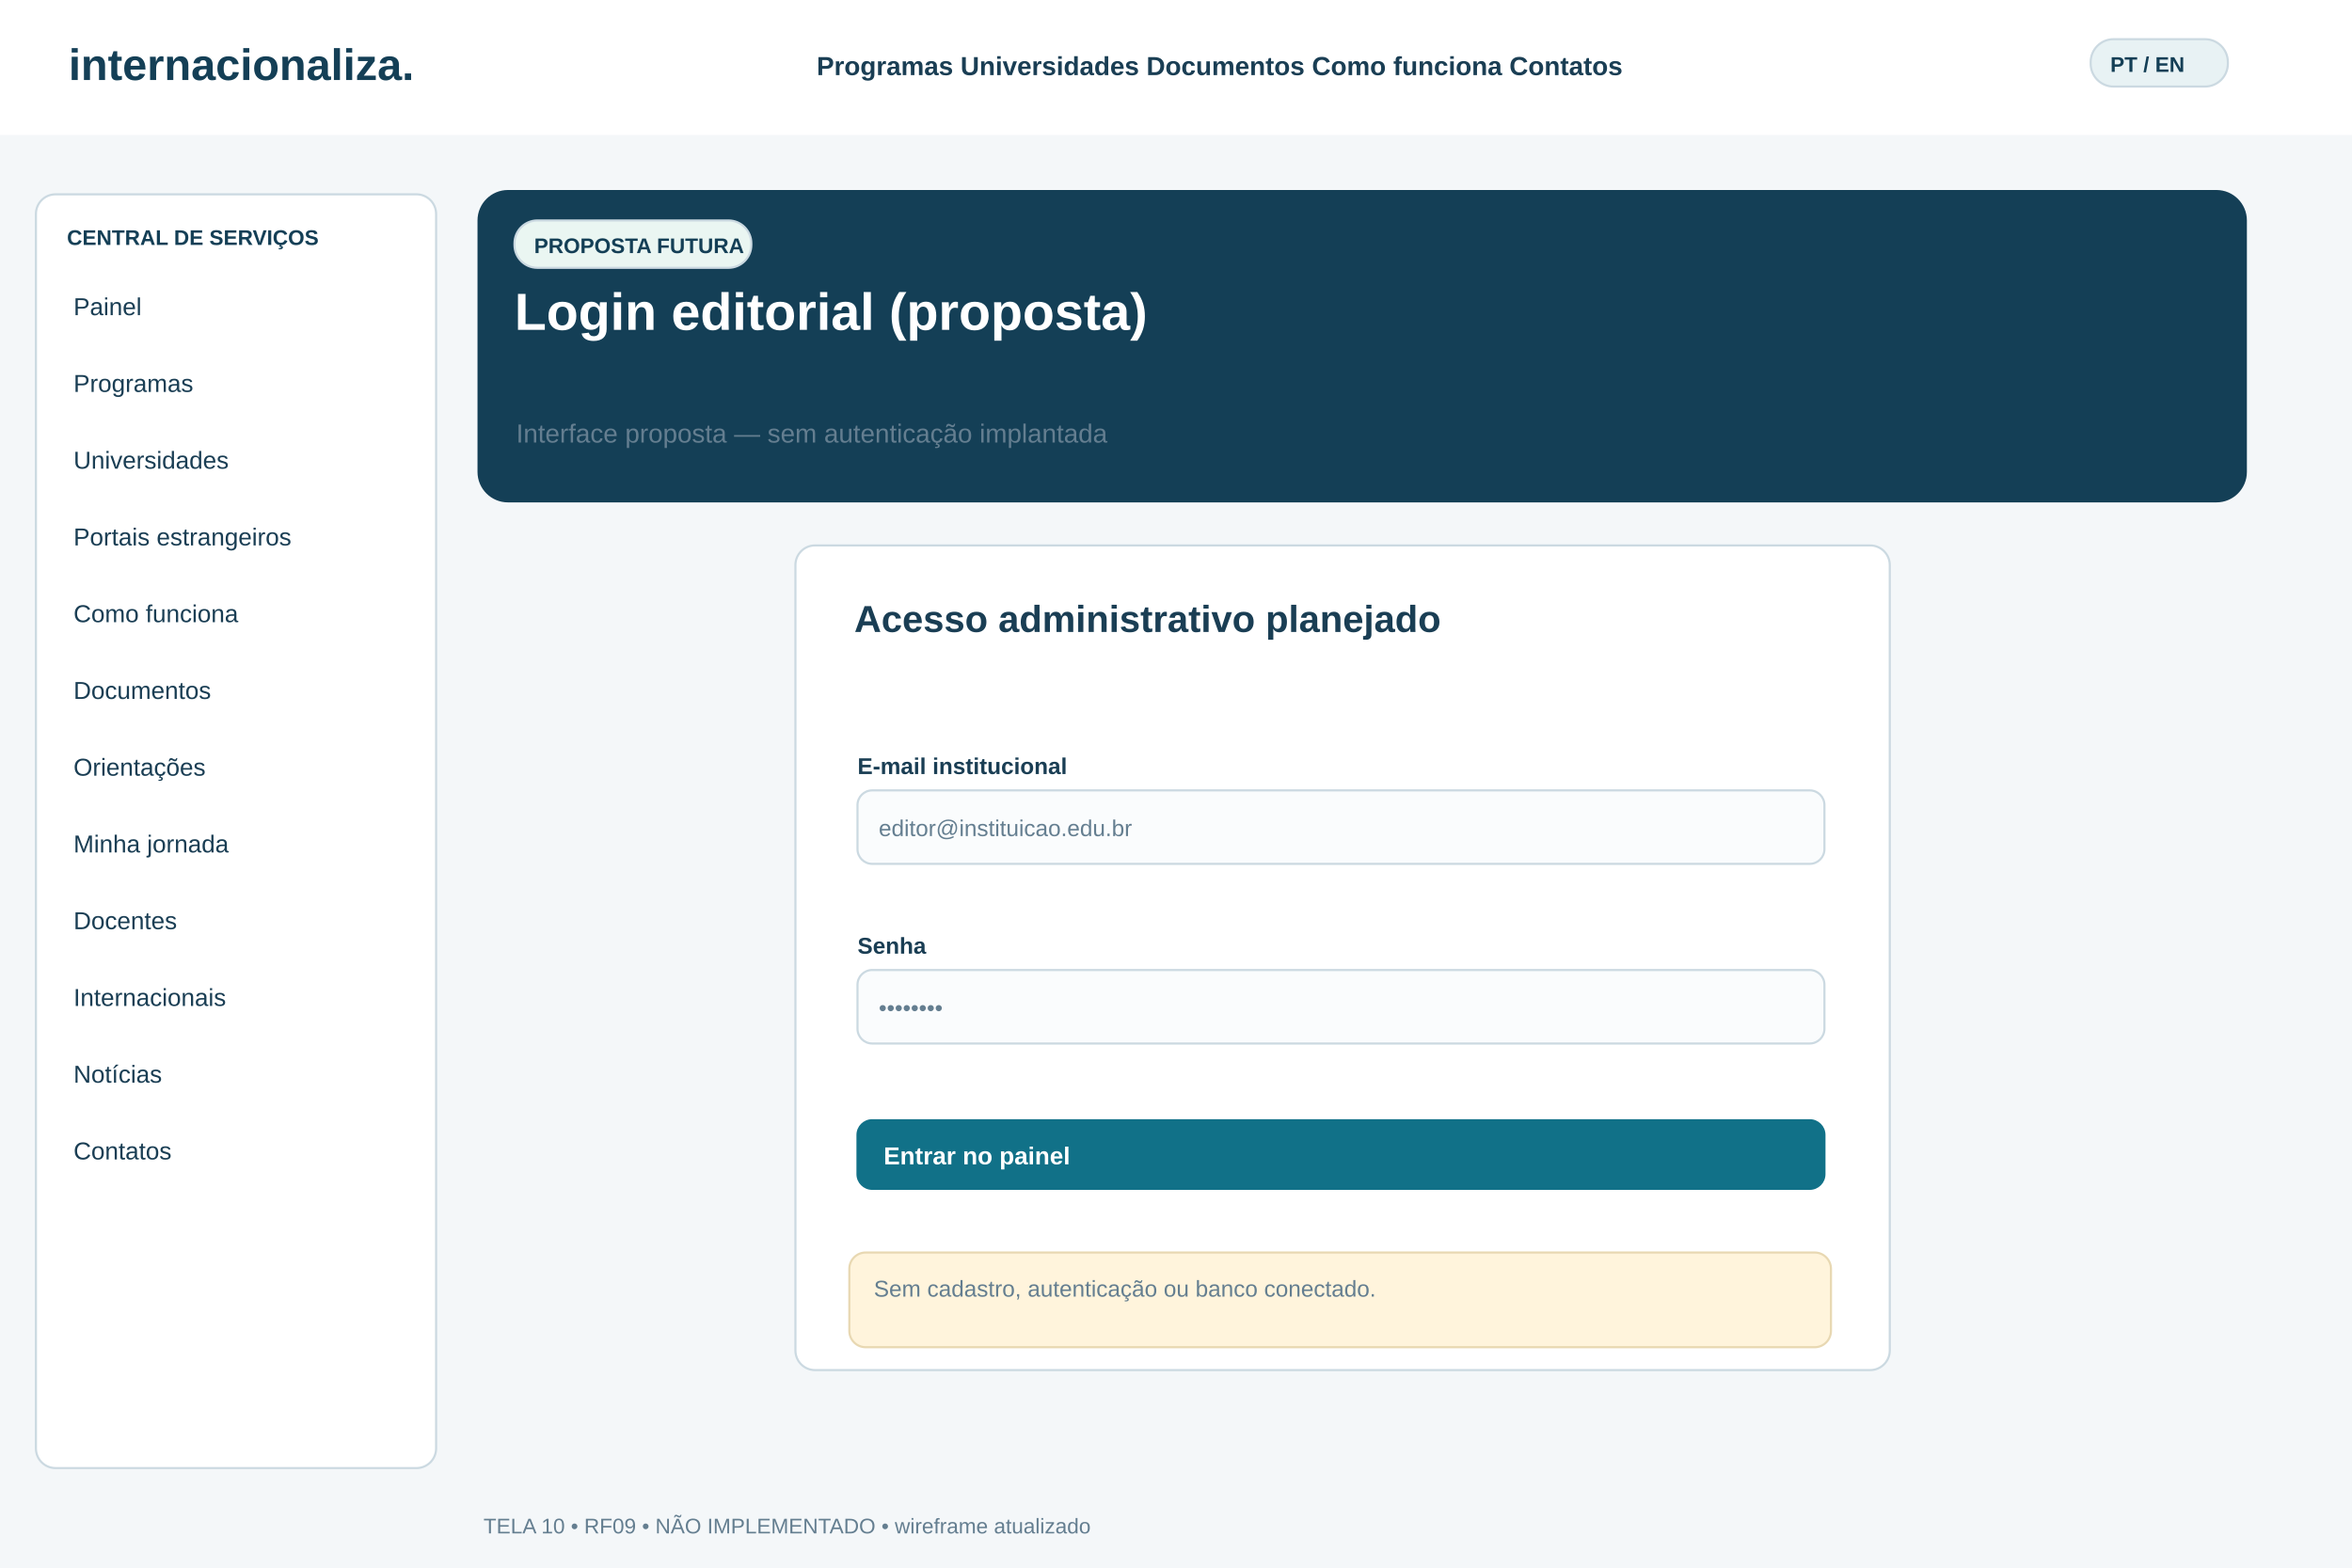
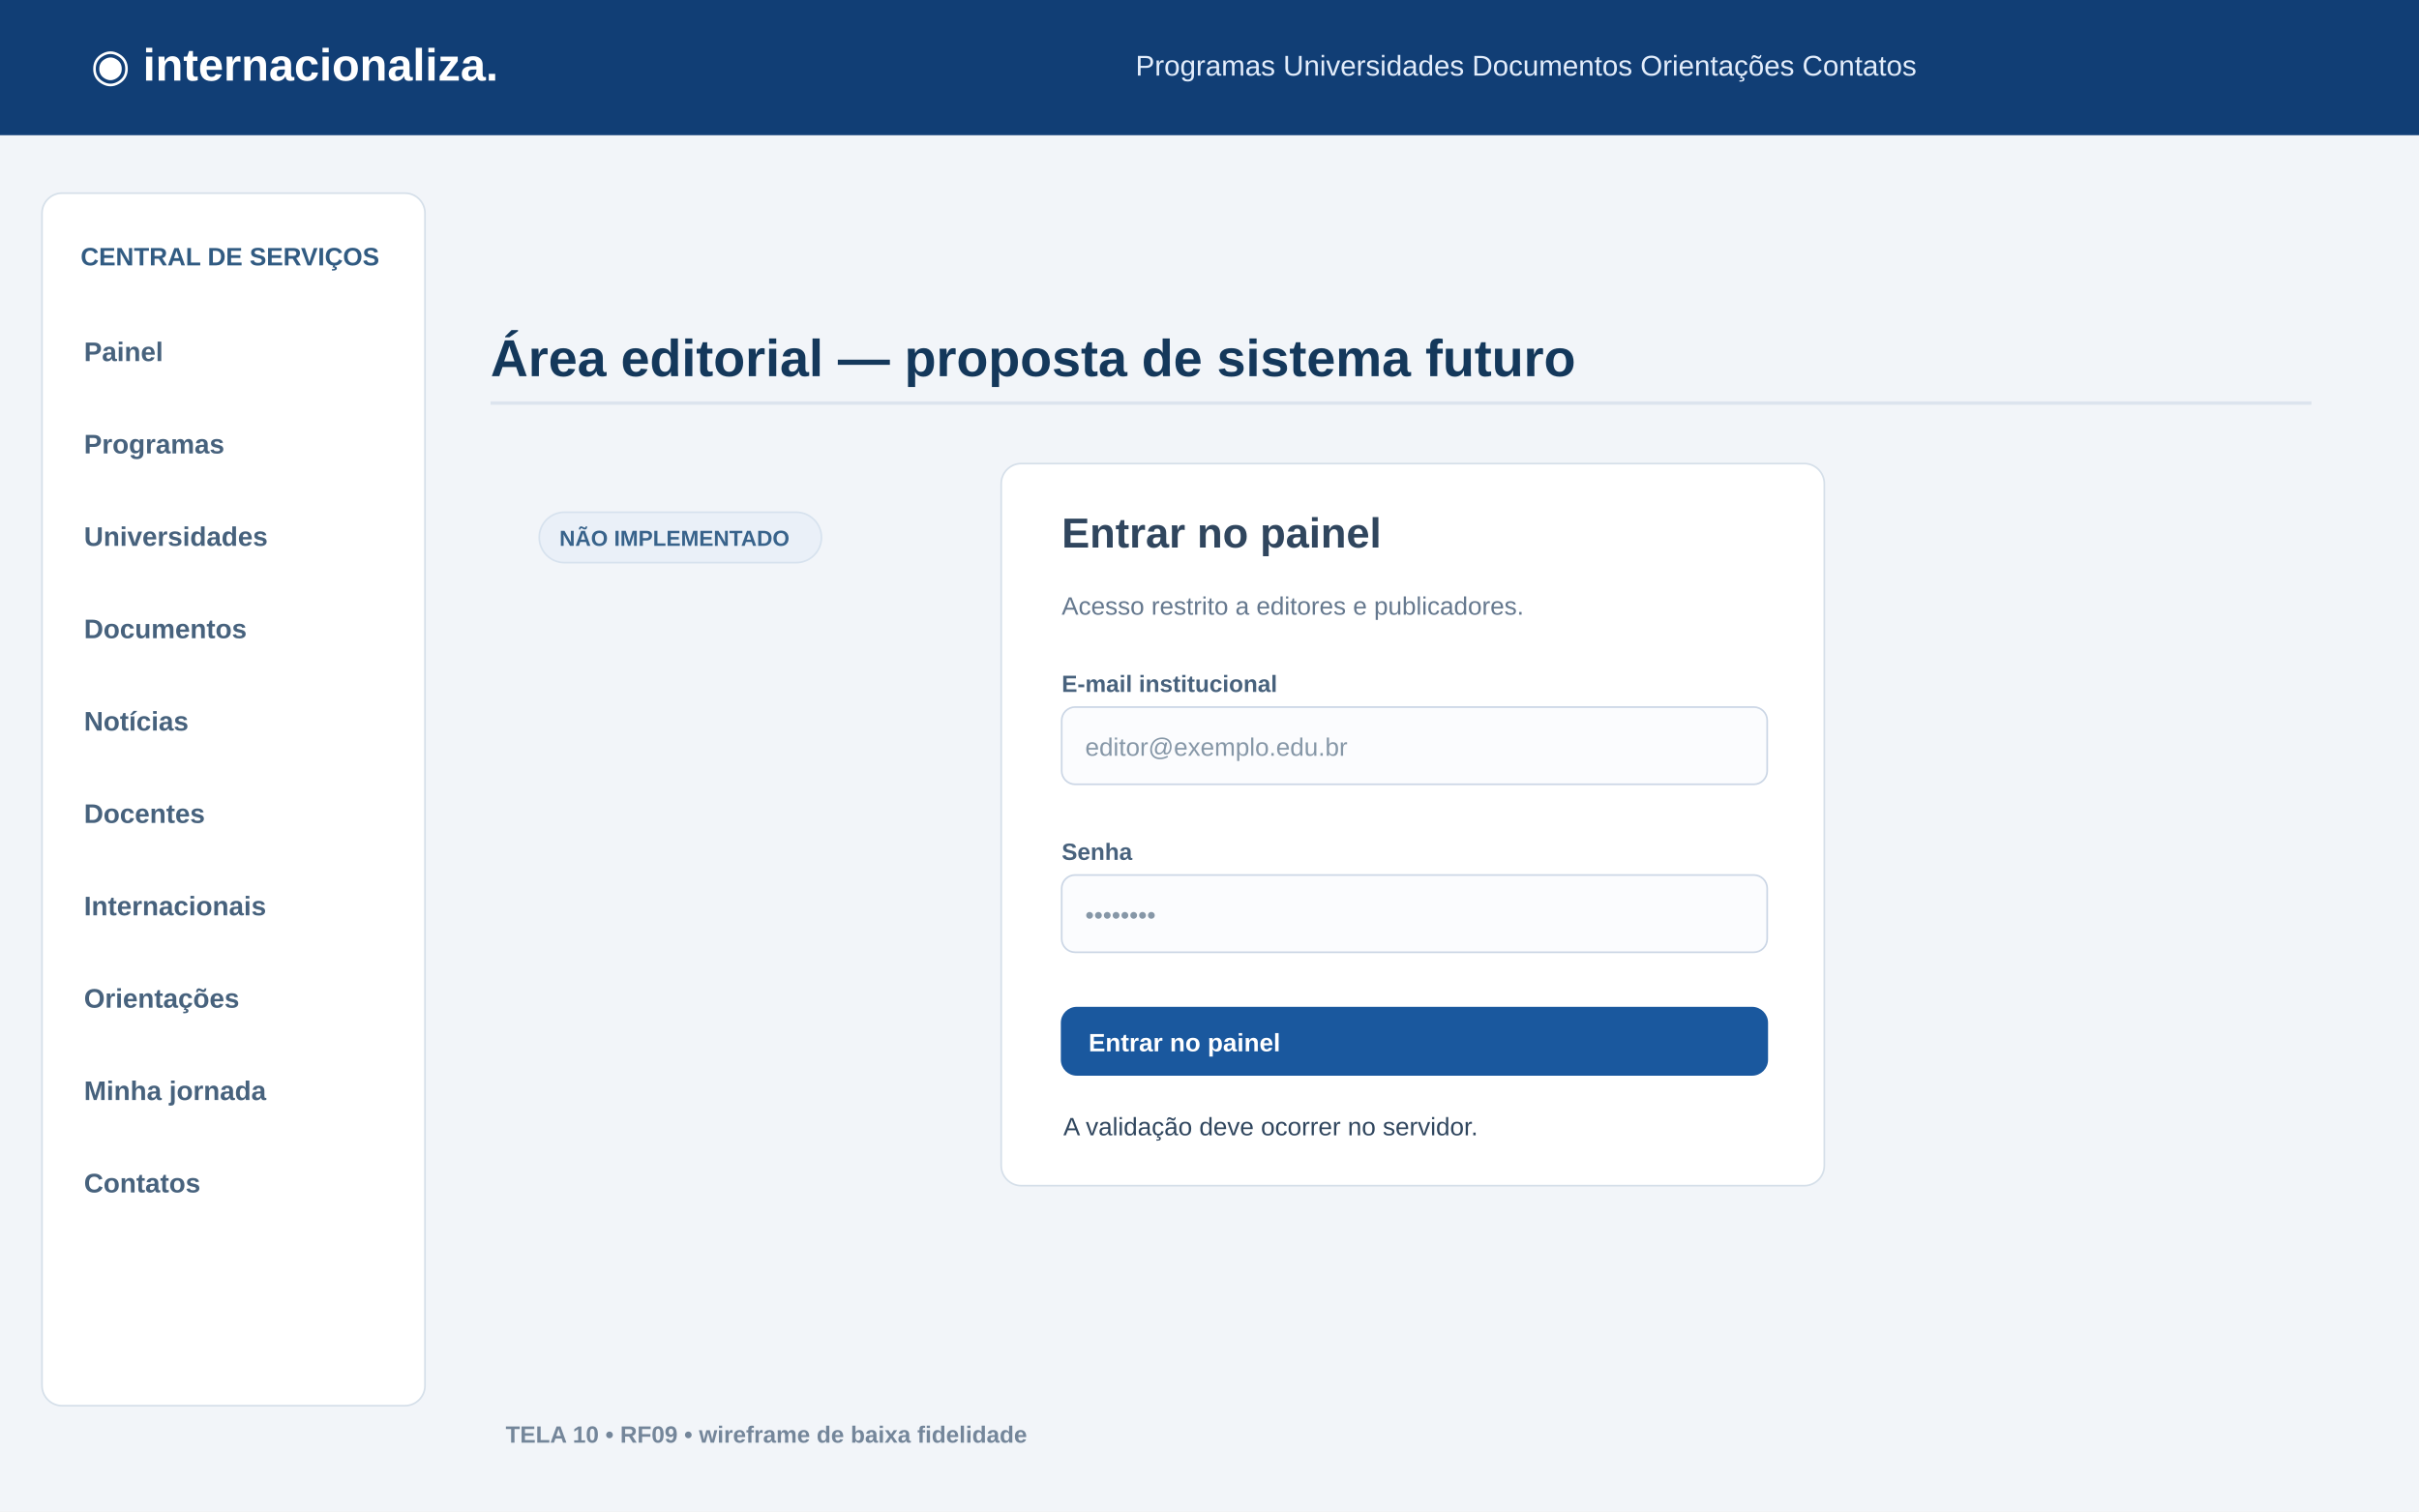
- <svg xmlns="http://www.w3.org/2000/svg" viewBox="0 0 1440 960" role="img" aria-labelledby="title desc">
-   <rect x="0" y="0" width="1440" height="960" rx="0" fill="#F4F7F9" stroke="#F4F7F9" stroke-width="1.3" />
-   <rect x="0" y="0" width="1440" height="82" rx="0" fill="#FFFFFF" stroke="#FFFFFF" stroke-width="1.3" />
-   <text x="42" y="49" fill="#143F56" font-size="27" font-weight="700" font-family="Arial, Helvetica, sans-serif">internacionaliza.</text>
-   <text x="500" y="46" fill="#1A3E54" font-size="16" font-weight="700" font-family="Arial, Helvetica, sans-serif">Programas    Universidades    Documentos    Como funciona    Contatos</text>
-   <rect x="1280" y="24" width="84" height="29" rx="14" fill="#E8F2F4" stroke="#CBD9E1" stroke-width="1.3" />
-   <text x="1292" y="44" fill="#143F56" font-size="13" font-weight="700" font-family="Arial, Helvetica, sans-serif">PT / EN</text>
-   <rect x="22" y="119" width="245" height="780" rx="12" fill="#FFFFFF" stroke="#CBD9E1" stroke-width="1.3" />
-   <text x="41" y="150" fill="#143F56" font-size="13" font-weight="700" font-family="Arial, Helvetica, sans-serif">CENTRAL DE SERVIÇOS</text>
-   <text x="45" y="193" fill="#1A3E54" font-size="15" font-weight="400" font-family="Arial, Helvetica, sans-serif">Painel</text>
-   <text x="45" y="240" fill="#1A3E54" font-size="15" font-weight="400" font-family="Arial, Helvetica, sans-serif">Programas</text>
-   <text x="45" y="287" fill="#1A3E54" font-size="15" font-weight="400" font-family="Arial, Helvetica, sans-serif">Universidades</text>
-   <text x="45" y="334" fill="#1A3E54" font-size="15" font-weight="400" font-family="Arial, Helvetica, sans-serif">Portais estrangeiros</text>
-   <text x="45" y="381" fill="#1A3E54" font-size="15" font-weight="400" font-family="Arial, Helvetica, sans-serif">Como funciona</text>
-   <text x="45" y="428" fill="#1A3E54" font-size="15" font-weight="400" font-family="Arial, Helvetica, sans-serif">Documentos</text>
-   <text x="45" y="475" fill="#1A3E54" font-size="15" font-weight="400" font-family="Arial, Helvetica, sans-serif">Orientações</text>
-   <text x="45" y="522" fill="#1A3E54" font-size="15" font-weight="400" font-family="Arial, Helvetica, sans-serif">Minha jornada</text>
-   <text x="45" y="569" fill="#1A3E54" font-size="15" font-weight="400" font-family="Arial, Helvetica, sans-serif">Docentes</text>
-   <text x="45" y="616" fill="#1A3E54" font-size="15" font-weight="400" font-family="Arial, Helvetica, sans-serif">Internacionais</text>
-   <text x="45" y="663" fill="#1A3E54" font-size="15" font-weight="400" font-family="Arial, Helvetica, sans-serif">Notícias</text>
-   <text x="45" y="710" fill="#1A3E54" font-size="15" font-weight="400" font-family="Arial, Helvetica, sans-serif">Contatos</text>
-   <rect x="293" y="117" width="1082" height="190" rx="18" fill="#143F56" stroke="#143F56" stroke-width="1.3" />
-   <rect x="315" y="135" width="145" height="29" rx="14" fill="#EAF6F2" stroke="#CBD9E1" stroke-width="1.3" />
-   <text x="327" y="155" fill="#143F56" font-size="13" font-weight="700" font-family="Arial, Helvetica, sans-serif">PROPOSTA FUTURA</text>
-   <text x="315" y="202" fill="#FFFFFF" font-size="32" font-weight="700" font-family="Arial, Helvetica, sans-serif">Login editorial (proposta)</text>
-   <text x="316" y="271" fill="#647E90" font-size="16" font-weight="400" font-family="Arial, Helvetica, sans-serif">Interface proposta — sem autenticação implantada</text>
-   <rect x="487" y="334" width="670" height="505" rx="12" fill="#FFFFFF" stroke="#CBD9E1" stroke-width="1.3" />
-   <text x="523" y="387" fill="#1A3E54" font-size="23" font-weight="700" font-family="Arial, Helvetica, sans-serif">Acesso administrativo planejado</text>
-   <text x="525" y="474" fill="#1A3E54" font-size="14" font-weight="700" font-family="Arial, Helvetica, sans-serif">E-mail institucional</text>
-   <rect x="525" y="484" width="592" height="45" rx="9" fill="#FAFCFD" stroke="#CBD9E1" stroke-width="1.3" />
-   <text x="538" y="512" fill="#647E90" font-size="14" font-weight="400" font-family="Arial, Helvetica, sans-serif">editor@instituicao.edu.br</text>
-   <text x="525" y="584" fill="#1A3E54" font-size="14" font-weight="700" font-family="Arial, Helvetica, sans-serif">Senha</text>
-   <rect x="525" y="594" width="592" height="45" rx="9" fill="#FAFCFD" stroke="#CBD9E1" stroke-width="1.3" />
-   <text x="538" y="622" fill="#647E90" font-size="14" font-weight="400" font-family="Arial, Helvetica, sans-serif">••••••••</text>
-   <rect x="525" y="686" width="592" height="42" rx="9" fill="#117188" stroke="#117188" stroke-width="1.3" />
-   <text x="541" y="713" fill="#FFFFFF" font-size="15" font-weight="700" font-family="Arial, Helvetica, sans-serif">Entrar no painel</text>
-   <rect x="520" y="767" width="601" height="58" rx="10" fill="#FFF4DC" stroke="#E8D8B2" stroke-width="1.3" />
-   <text x="535" y="794" fill="#647E90" font-size="14" font-weight="400" font-family="Arial, Helvetica, sans-serif">Sem cadastro, autenticação ou banco conectado.</text>
-   <text x="296" y="939" font-family="Arial,Helvetica,sans-serif" font-size="13" fill="#647E90">TELA 10  •  RF09  •  NÃO IMPLEMENTADO  •  wireframe atualizado</text>
+ <svg xmlns="http://www.w3.org/2000/svg" viewBox="0 0 1440 900" role="img" aria-labelledby="title desc">
+   <rect width="1440" height="900" fill="#f2f5f9" />
+   <rect x="0" y="0" width="1440" height="80" rx="0" fill="#113e75" stroke="#113e75" stroke-width="1" />
+   <text x="54" y="48" font-family="Arial,Helvetica,sans-serif" font-size="27" font-weight="800" fill="#fff">◉ internacionaliza.</text>
+   <text x="676" y="45" font-family="Arial,Helvetica,sans-serif" font-size="17" font-weight="400" fill="#e3edfb">Programas   Universidades   Documentos   Orientações   Contatos</text>
+   <rect x="25" y="115" width="228" height="722" rx="12" fill="#fff" stroke="#d5dfe9" stroke-width="1" />
+   <text x="48" y="158" font-family="Arial,Helvetica,sans-serif" font-size="15" font-weight="800" fill="#315b82">CENTRAL DE SERVIÇOS</text>
+   <text x="50" y="215" font-family="Arial,Helvetica,sans-serif" font-size="16" font-weight="600" fill="#47627d">Painel</text>
+   <text x="50" y="270" font-family="Arial,Helvetica,sans-serif" font-size="16" font-weight="600" fill="#47627d">Programas</text>
+   <text x="50" y="325" font-family="Arial,Helvetica,sans-serif" font-size="16" font-weight="600" fill="#47627d">Universidades</text>
+   <text x="50" y="380" font-family="Arial,Helvetica,sans-serif" font-size="16" font-weight="600" fill="#47627d">Documentos</text>
+   <text x="50" y="435" font-family="Arial,Helvetica,sans-serif" font-size="16" font-weight="600" fill="#47627d">Notícias</text>
+   <text x="50" y="490" font-family="Arial,Helvetica,sans-serif" font-size="16" font-weight="600" fill="#47627d">Docentes</text>
+   <text x="50" y="545" font-family="Arial,Helvetica,sans-serif" font-size="16" font-weight="600" fill="#47627d">Internacionais</text>
+   <text x="50" y="600" font-family="Arial,Helvetica,sans-serif" font-size="16" font-weight="600" fill="#47627d">Orientações</text>
+   <text x="50" y="655" font-family="Arial,Helvetica,sans-serif" font-size="16" font-weight="600" fill="#47627d">Minha jornada</text>
+   <text x="50" y="710" font-family="Arial,Helvetica,sans-serif" font-size="16" font-weight="600" fill="#47627d">Contatos</text>
+   <text x="292" y="224" font-family="Arial,Helvetica,sans-serif" font-size="31" font-weight="700" fill="#14385b">Área editorial — proposta de sistema futuro</text>
+   <line x1="292" y1="240" x2="1376" y2="240" stroke="#dce4ee" stroke-width="2" />
+   <rect x="596" y="276" width="490" height="430" rx="12" fill="#fff" stroke="#d5dfe9" stroke-width="1" />
+   <text x="632" y="326" font-family="Arial,Helvetica,sans-serif" font-size="25" font-weight="700" fill="#30465e">Entrar no painel</text>
+   <text x="632" y="366" font-family="Arial,Helvetica,sans-serif" font-size="15" font-weight="400" fill="#65788e">Acesso restrito a editores e publicadores.</text>
+   <text x="632" y="412" font-family="Arial,Helvetica,sans-serif" font-size="14" font-weight="700" fill="#48627d">E-mail institucional</text>
+   <rect x="632" y="421" width="420" height="46" rx="8" fill="#fbfcfe" stroke="#cbd6e5" stroke-width="1" />
+   <text x="646" y="450" font-family="Arial,Helvetica,sans-serif" font-size="15" font-weight="400" fill="#8697a7">editor@exemplo.edu.br</text>
+   <text x="632" y="512" font-family="Arial,Helvetica,sans-serif" font-size="14" font-weight="700" fill="#48627d">Senha</text>
+   <rect x="632" y="521" width="420" height="46" rx="8" fill="#fbfcfe" stroke="#cbd6e5" stroke-width="1" />
+   <text x="646" y="550" font-family="Arial,Helvetica,sans-serif" font-size="15" font-weight="400" fill="#8697a7">••••••••</text>
+   <rect x="632" y="600" width="420" height="40" rx="9" fill="#1a589e" stroke="#1a589e" stroke-width="1" />
+   <text x="648" y="626" font-family="Arial,Helvetica,sans-serif" font-size="15" font-weight="700" fill="#fff">Entrar no painel</text>
+   <rect x="321" y="305" width="168" height="30" rx="15" fill="#eaf0f8" stroke="#d7e2ee" stroke-width="1" />
+   <text x="333" y="325" font-family="Arial,Helvetica,sans-serif" font-size="13" font-weight="700" fill="#38638b">NÃO IMPLEMENTADO</text>
+   <text x="633" y="676" font-family="Arial,Helvetica,sans-serif" font-size="15" font-weight="500" fill="#30465e">A validação deve ocorrer no servidor.</text>
+   <text x="301" y="859" font-family="Arial,Helvetica,sans-serif" font-size="14" font-weight="600" fill="#74869a">TELA 10  •  RF09  •  wireframe de baixa fidelidade</text>
</svg>
